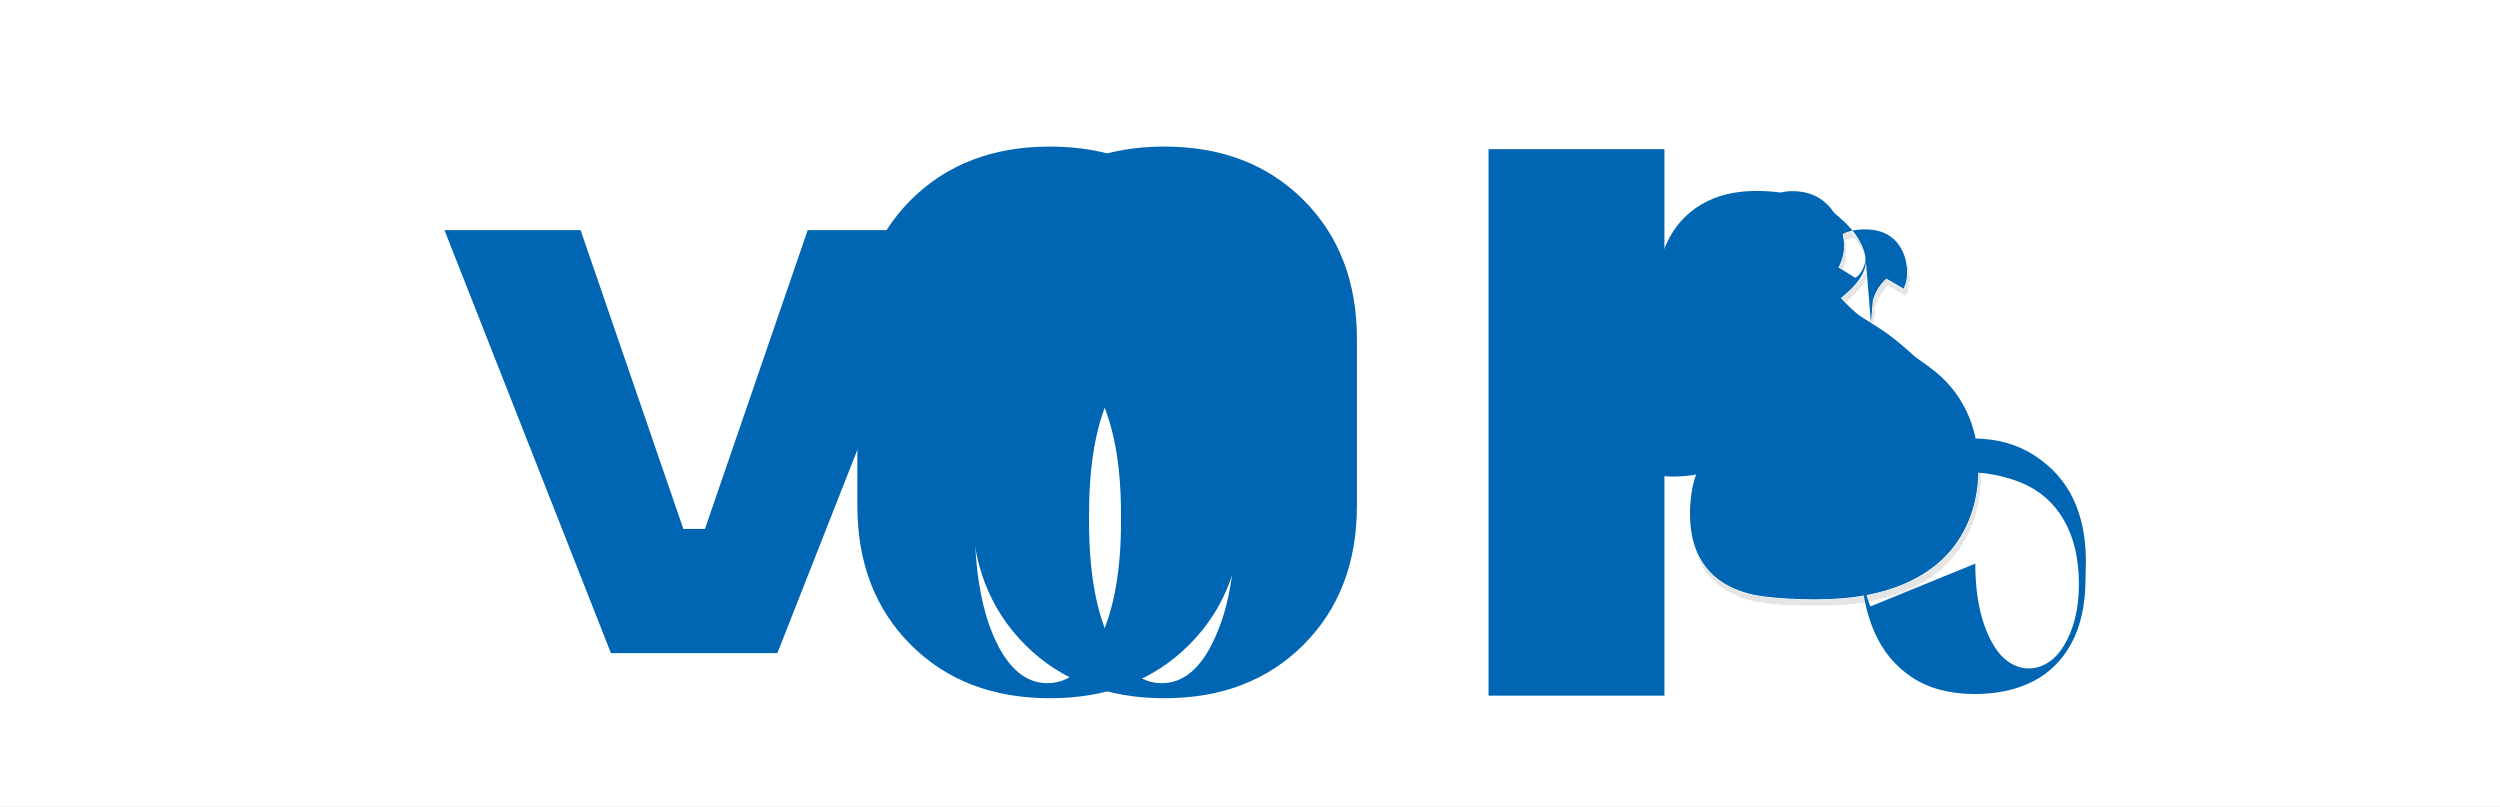
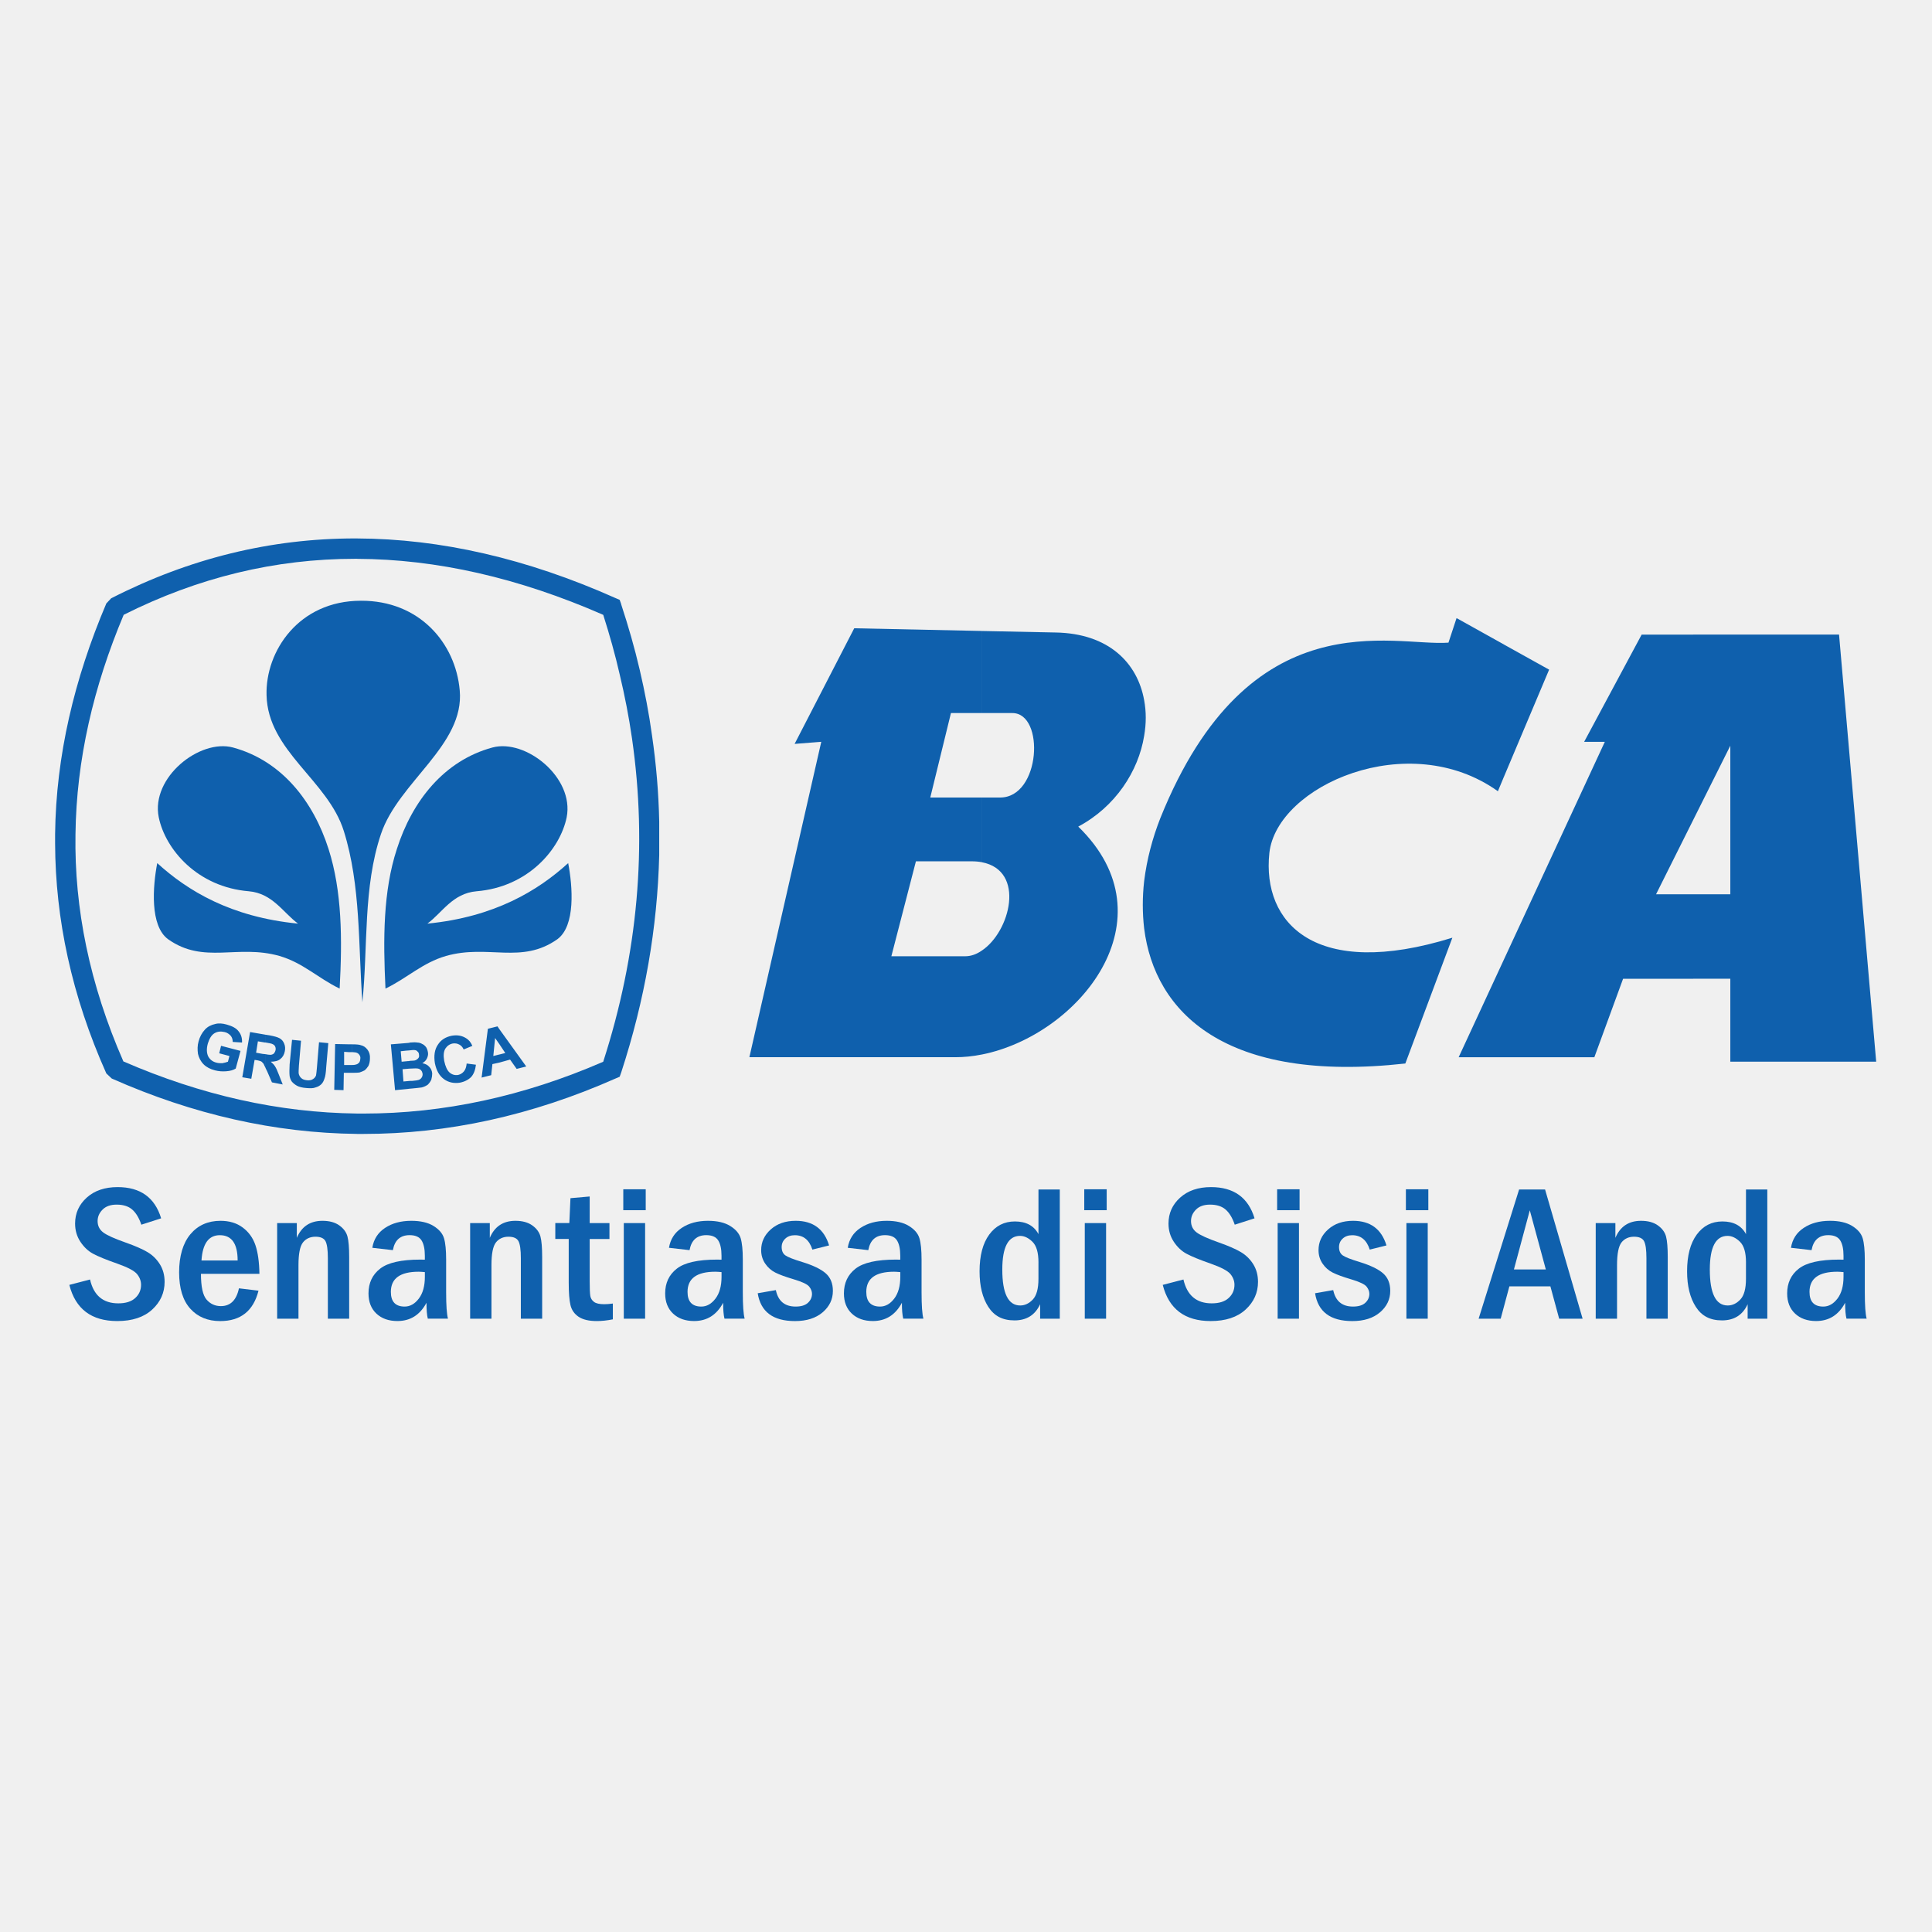
- <svg xmlns="http://www.w3.org/2000/svg" width="400" height="129" viewBox="0 0 400 129" fill="none">
-   <g clip-path="url(#clip0_303_3)">
-     <path d="M0 0H400V129H0V0Z" fill="white" />
-     <path d="M112.793 84.629L129.233 36.818H151.01L124.379 104.5H97.748L71.117 36.818H92.894L109.334 84.629H112.793Z" fill="#0065B3" />
-     <path d="M198.818 80.898C198.818 90.045 195.968 97.465 190.268 103.165C184.568 108.865 177.148 111.715 167.998 111.715C158.848 111.715 151.428 108.865 145.728 103.165C140.028 97.465 137.178 90.045 137.178 80.898V54.268C137.178 45.121 140.028 37.701 145.728 32.001C151.428 26.301 158.848 23.451 167.998 23.451C177.148 23.451 184.568 26.301 190.268 32.001C195.968 37.701 198.818 45.121 198.818 54.268V80.898ZM179.358 82.218C179.358 74.455 178.239 68.218 175.998 63.508C173.852 58.705 171.048 56.308 167.588 56.308C164.128 56.308 161.325 58.705 159.178 63.508C157.032 68.218 155.958 74.455 155.958 82.218V83.538C155.958 91.295 157.032 97.535 159.178 102.245C161.325 106.955 164.128 109.308 167.588 109.308C171.048 109.308 173.852 106.955 175.998 102.245C178.239 97.535 179.358 91.295 179.358 83.538V82.218Z" fill="#0065B3" />
-     <g filter="url(#filter0_d_303_3)">
-       <path d="M298.538 41.77C298.538 43.15 297.794 44.59 296.306 46.09C294.818 47.59 292.964 48.97 290.744 50.23C288.524 51.49 286.082 52.69 283.418 53.83L282.446 54.25L282.164 54.37C280.946 54.91 279.794 55.48 278.708 56.08C277.622 56.68 276.626 57.34 275.72 58.06C274.814 58.72 273.998 59.47 273.272 60.31C272.546 61.09 271.94 61.96 271.454 62.92C270.968 63.88 270.638 64.9 270.464 65.98C270.29 67.06 270.203 68.23 270.203 69.49C270.203 72.85 271.046 75.64 272.732 77.86C274.418 80.08 276.764 81.67 279.77 82.63C282.776 83.53 286.136 83.98 289.85 83.98H290.03C294.626 83.98 298.538 83.38 301.766 82.18C304.994 80.98 307.49 79.24 309.254 76.96C311.018 74.68 311.9 71.98 311.9 68.86C311.9 67.42 311.642 65.92 311.126 64.36C310.61 62.8 309.806 61.27 308.714 59.77C307.622 58.27 306.272 56.86 304.664 55.54C303.116 54.16 301.346 52.87 299.354 51.67L298.748 51.28L292.01 47.05L290.744 46.33C288.926 45.31 287.426 44.35 286.244 43.45C285.062 42.49 284.138 41.59 283.472 40.75C282.806 39.85 282.35 38.98 282.104 38.14C281.858 37.3 281.735 36.46 281.735 35.62C281.735 34.06 282.191 32.83 283.103 31.93C284.015 31.03 285.221 30.58 286.721 30.58C288.773 30.58 290.459 31.12 291.779 32.2C293.099 33.28 294.029 34.69 294.569 36.43C294.885 37.45 295.043 38.44 295.043 39.4C295.043 39.7 295.025 39.985 294.989 40.255C294.953 40.525 294.908 40.765 294.854 40.975C294.596 41.875 294.356 42.475 294.134 42.775L296.846 44.455C297.35 44.155 297.746 43.69 298.034 43.06C298.322 42.43 298.466 41.905 298.466 41.485L298.538 41.77Z" fill="#0065B3" />
-       <path d="M298.466 41.485C298.466 40.615 298.112 39.565 297.404 38.335C296.696 37.105 295.562 35.83 294.002 34.51C292.442 33.19 290.546 32.2 288.314 31.54C286.082 30.88 283.64 30.55 281.018 30.55C277.586 30.55 274.652 31.27 272.216 32.71C269.78 34.15 267.944 36.19 266.708 38.83C265.472 41.47 264.854 44.59 264.854 48.19C264.854 52.81 265.913 56.8 268.031 60.16C270.149 63.52 273.065 66.13 276.779 68C275.633 68.98 274.619 70.09 273.737 71.32C272.855 72.55 272.165 73.81 271.667 75.1C271.169 76.39 270.833 77.62 270.659 78.79C270.485 79.96 270.398 81.07 270.398 82.12C270.398 84.82 270.872 87.1 271.82 88.96C272.768 90.82 274.136 92.29 275.924 93.37C277.712 94.45 279.836 95.14 282.296 95.44C284.756 95.74 287.426 95.89 290.306 95.89H290.666C296.258 95.89 300.992 95.035 304.868 93.325C308.744 91.615 311.66 89.17 313.616 85.99C315.572 82.81 316.55 79.12 316.55 74.92C316.55 71.44 315.89 68.35 314.57 65.65C313.25 62.95 311.366 60.7 308.918 58.9L308.21 58.36L302.21 54.16C300.584 52.99 299.12 51.865 297.818 50.785C296.516 49.705 295.436 48.685 294.578 47.725C293.72 46.705 293.06 45.745 292.598 44.845C292.136 43.945 291.908 43.06 291.908 42.19C291.908 40.51 292.502 39.175 293.69 38.185C294.878 37.195 296.426 36.7 298.334 36.7C299.822 36.7 301.052 36.985 302.024 37.555C302.996 38.125 303.746 38.92 304.274 39.94C304.59 40.54 304.814 41.155 304.946 41.785C305.078 42.415 305.144 43.03 305.144 43.63C305.144 44.14 305.093 44.605 304.991 45.025C304.889 45.445 304.757 45.835 304.595 46.195L301.811 44.575C301.307 45.025 300.863 45.565 300.479 46.195C300.095 46.825 299.819 47.455 299.651 48.085L299.354 51.67L299.282 51.76L298.748 51.28L299.354 51.67C299.354 51.67 298.538 41.77 298.538 41.77L298.466 41.485Z" fill="#0065B3" />
-     </g>
-     <path d="M217.108 80.898C217.108 90.045 214.258 97.465 208.558 103.165C202.858 108.865 195.438 111.715 186.288 111.715C177.138 111.715 169.718 108.865 164.018 103.165C158.318 97.465 155.468 90.045 155.468 80.898V54.268C155.468 45.121 158.318 37.701 164.018 32.001C169.718 26.301 177.138 23.451 186.288 23.451C195.438 23.451 202.858 26.301 208.558 32.001C214.258 37.701 217.108 45.121 217.108 54.268V80.898ZM197.648 82.218C197.648 74.455 196.529 68.218 194.288 63.508C192.142 58.705 189.338 56.308 185.878 56.308C182.418 56.308 179.615 58.705 177.468 63.508C175.322 68.218 174.248 74.455 174.248 82.218V83.538C174.248 91.295 175.322 97.535 177.468 102.245C179.615 106.955 182.418 109.308 185.878 109.308C189.338 109.308 192.142 106.955 194.288 102.245C196.529 97.535 197.648 91.295 197.648 83.538V82.218Z" fill="#0065B3" />
-     <path d="M266.307 23.868H238.167V111.3H266.307V23.868Z" fill="#0065B3" />
-     <path d="M261.272 56.248C263.132 56.248 264.602 55.672 265.682 54.52C266.762 53.368 267.302 51.868 267.302 50.02V49.54C267.302 47.98 266.867 46.648 265.997 45.544C265.127 44.44 263.933 43.888 262.415 43.888C258.959 43.888 256.313 45.496 254.477 48.712C254.162 49.24 253.949 49.888 253.838 50.656C253.727 51.424 253.672 52.24 253.672 53.104V58.792C253.672 63.856 254.912 68.032 257.392 71.32C259.872 74.608 263.303 76.248 267.683 76.248C270.839 76.248 273.503 75.64 275.675 74.424C277.847 73.208 279.467 71.536 280.535 69.408C281.603 67.28 282.137 64.816 282.137 62.016V60.664C282.137 59.032 281.801 57.544 281.129 56.2C280.457 54.856 279.527 53.728 278.339 52.816C277.151 51.904 275.765 51.248 274.181 50.848C272.597 50.448 270.881 50.248 269.033 50.248C267.893 50.248 266.843 50.368 265.883 50.608C264.923 50.848 264.083 51.208 263.363 51.688L261.272 56.248Z" fill="#0065B3" />
-     <path d="M333.682 92.548C333.682 96.694 332.932 100.15 331.432 102.916C329.932 105.682 327.859 107.728 325.213 109.054C322.567 110.38 319.492 111.043 315.988 111.043C311.968 111.043 308.614 110.155 305.926 108.379C303.238 106.603 301.216 104.149 299.86 101.017C298.504 97.885 297.826 94.273 297.826 90.181C297.826 86.134 298.486 82.684 299.806 79.831C301.126 76.978 303.112 74.653 305.764 72.856C308.416 71.059 311.662 70.159 315.502 70.159H315.718C319.438 70.159 322.693 71.059 325.483 72.856C328.273 74.653 330.346 76.963 331.702 79.789C333.058 82.615 333.742 85.945 333.742 89.779L333.682 92.548ZM316.048 90.181C316.048 95.713 317.062 100.129 319.09 103.429C319.816 104.596 320.662 105.475 321.628 106.066C322.594 106.657 323.59 106.951 324.616 106.951C325.642 106.951 326.638 106.657 327.604 106.066C328.57 105.475 329.416 104.596 330.142 103.429C331.798 100.756 332.626 97.432 332.626 93.457C332.626 89.311 331.783 85.882 330.199 83.17C328.615 80.458 326.398 78.502 323.548 77.299C320.698 76.096 317.428 75.493 313.738 75.493C310.048 75.493 307.033 76.123 304.693 77.383C302.353 78.643 300.679 80.455 299.671 82.819C298.663 85.183 298.159 87.79 298.159 90.64C298.159 91.9 298.249 93.07 298.429 94.15C298.609 95.23 298.885 96.19 299.257 97.03L316.048 90.181Z" fill="#0065B3" />
+ <svg xmlns="http://www.w3.org/2000/svg" id="Layer_1" data-name="Layer 1" viewBox="0 0 900 900">
+   <defs>
+     <style>
+       .cls-1, .cls-2 {
+         fill: #0f60ad;
+       }
+ 
+       .cls-2 {
+         fill-rule: evenodd;
+       }
+     </style>
+   </defs>
+   <path class="cls-2" d="m166.31,250.83c38.93.14,79.11,9.35,120.41,27.77l1.95.84.7,1.95v.14c3.35,10.19,6.28,20.37,8.65,30.56,2.37,10.19,4.33,20.37,5.72,30.56,1.95,13.4,3.07,26.65,3.35,40.05v15.63c-.84,33.77-6.7,67.53-17.72,101.3l-.7,1.95-1.95.84c-39.07,17.3-78.28,25.81-117.34,25.81h-3.07v-9.49h3.07c37.12,0,74.37-7.95,111.62-24.14,16.19-50.23,20.65-100.46,13.4-150.69-1.4-9.77-3.35-19.81-5.72-29.72-2.09-9.21-4.74-18.56-7.67-27.77-39.49-17.3-77.72-25.95-114.69-26.09v-9.49h0Zm-114.55,27.91l-2.23,2.37c-14.93,35.16-23.44,71.02-23.86,107.44v4.47c.14,35.02,7.67,70.74,23.86,107.02l2.51,2.37c38.09,16.88,76.18,25.39,114.27,25.81v-9.49c-36.28-.42-72.55-8.51-108.83-24.28-15.77-36-22.88-71.3-22.32-105.77.42-34.74,8.37-68.79,22.46-102.28,34.74-17.44,70.6-26.09,107.86-26.09h.84v-9.49h-.84c-39.21,0-77.16,9.21-113.72,27.91h0Z" />
+   <path class="cls-2" d="m168.82,466.96c-1.95-26.65-.7-54.42-8.65-79.81-7.39-23.72-35.44-37.26-36-63.35-.56-20.37,14.93-43.95,43.95-43.95,27.21-.14,44.09,19.67,46.04,41.72,2.37,25.53-28.6,42.7-36.7,66.98-8.37,24.84-6,52.32-8.65,78.42Z" />
+   <path class="cls-2" d="m179.57,460.54c-1.12-23.16-1.12-45.35,5.3-65.02,7.12-22.33,21.91-41.16,44.51-47.3,15.49-4.19,38.23,13.95,34.6,32.51-3.07,14.93-18,32.51-42,34.46-11.16.98-15.91,9.91-22.88,15.07,31.26-3.07,51.49-15.35,65.58-28.19,2.09,10.88,3.49,29.16-5.02,35.44-16.74,11.86-32.23,2.23-51.9,7.81-11.02,3.21-17.86,10.18-28.19,15.21Z" />
+   <path class="cls-2" d="m158.22,460.54c1.26-23.16,1.12-45.35-5.16-65.02-7.12-22.33-21.91-41.16-44.51-47.3-15.49-4.19-38.37,13.95-34.6,32.51,3.07,14.93,18,32.51,42,34.46,11.02.98,15.91,9.91,22.88,15.07-31.39-3.07-51.49-15.35-65.58-28.19-2.09,10.88-3.49,29.16,5.02,35.44,16.74,11.86,32.23,2.23,51.9,7.81,11.02,3.21,17.72,10.18,28.05,15.21Z" />
+   <path class="cls-2" d="m232.59,495.01v-3.77l2.79-.7-2.79-4.19v-6.98l12.56,17.44-4.47,1.12-3.07-4.33-5.02,1.4h0Zm0-15.63l-.84-1.26-4.47,1.12-2.93,22.74,4.47-1.12.56-5.16,3.21-.7v-3.77l-2.79.7.84-8.37,1.95,2.79v-6.98h0Zm-41.58,27.77h0v-3.63h.98c1.53-.14,2.51-.28,2.93-.42.56-.14,1.12-.56,1.4-.98.42-.56.56-1.12.56-1.81-.14-.7-.28-1.26-.7-1.67-.28-.42-.84-.7-1.4-.84-.56-.14-1.81-.14-3.77,0v-3.63c1.12,0,1.81-.14,2.09-.14.7-.14,1.26-.56,1.67-.98.42-.42.56-.98.42-1.67,0-.7-.28-1.26-.7-1.54-.28-.42-.84-.7-1.67-.7-.28,0-.84,0-1.81.14v-3.63c1.54-.14,2.65-.14,3.35,0,.84,0,1.67.28,2.37.7.7.28,1.26.84,1.81,1.53.42.7.7,1.54.84,2.51.14.98-.14,1.95-.56,2.79-.42.84-1.12,1.54-2.09,2.09,1.4.28,2.51.84,3.21,1.67.84.84,1.26,1.81,1.4,3.07,0,.98-.14,1.95-.42,2.93-.42.98-.98,1.67-1.67,2.37-.84.56-1.67.98-2.79,1.26-.7.14-2.51.28-5.16.56h-.28Zm26.37-11.72h0l4.33.56c-.28,2.37-.98,4.33-2.23,5.72-1.26,1.26-3.07,2.23-5.3,2.65-2.79.42-5.3-.14-7.4-1.67-2.23-1.67-3.49-4.05-4.19-7.39-.56-3.49-.14-6.42,1.4-8.65,1.4-2.23,3.63-3.63,6.56-4.19,2.65-.42,4.74,0,6.7,1.26,1.12.7,2.09,1.81,2.79,3.49l-4.05,1.67c-.42-.98-1.12-1.81-1.95-2.23-.98-.56-1.95-.7-3.07-.56-1.54.28-2.65,1.12-3.49,2.37-.84,1.39-.98,3.21-.56,5.72.56,2.65,1.4,4.47,2.51,5.44,1.12.98,2.51,1.4,4.05,1.12,1.12-.28,1.95-.84,2.65-1.67.7-.84,1.12-2.09,1.26-3.63h0Zm-26.37-9.77c-.14,0-.28,0-.42.14l-8.51.7,1.95,21.35,6.98-.7v-3.63l-3.07.28-.42-5.72,3.35-.28h.14v-3.63c-.28.14-.7.14-.98.14l-2.93.28-.42-4.88,2.51-.28c.7,0,1.26-.14,1.81-.14v-3.63h0Zm-26.93,14.09h0v-3.63c.98,0,1.53-.14,1.95-.28.56-.14.98-.56,1.4-.98.28-.56.42-1.12.42-1.67.14-.84-.14-1.4-.56-1.95-.42-.56-.98-.84-1.67-.98-.42,0-.84-.14-1.53-.14v-3.63c2.09,0,3.35.14,4.05.42,1.25.28,2.23.98,3.07,2.09.84,1.12,1.25,2.51,1.12,4.19,0,1.26-.28,2.37-.7,3.35-.56.84-1.12,1.54-1.81,2.09-.84.42-1.53.7-2.37.98-.84.14-1.95.14-3.35.14h0Zm0-13.26h-1.12l-6.84-.14-.42,21.35,4.33.14.14-8.09h3.91v-3.63h-3.77v-6.14l2.09.14h1.67v-3.63h0Zm-40.32,11.16h0v-6.56c1.26.28,2.09.28,2.51.28.56-.14.98-.28,1.4-.7.28-.42.56-.84.7-1.53.14-.7,0-1.26-.28-1.81-.28-.56-.84-.84-1.54-1.12-.28-.14-1.25-.28-2.79-.56v-3.63l1.81.28c2.23.42,3.77.84,4.74,1.4.98.56,1.67,1.4,2.09,2.51.42.98.56,2.23.28,3.49-.28,1.54-.98,2.79-2.09,3.63-.98.84-2.51,1.26-4.46,1.26.84.7,1.53,1.4,1.95,2.09.56.84,1.12,2.09,1.81,3.91l1.81,4.6-5.02-.98-2.23-5.16c-.28-.42-.42-.98-.7-1.4h0Zm12.28-13.26h0l4.19.42-.98,11.58c-.14,1.81-.14,3.07-.14,3.49.14.98.56,1.67,1.12,2.23.7.7,1.53.98,2.79,1.12,1.26.14,2.23-.14,2.79-.56.7-.42,1.12-.98,1.4-1.67.14-.7.28-1.95.42-3.63l.98-11.86,4.33.42-.98,11.16c-.14,2.65-.42,4.47-.84,5.44-.28.98-.84,1.95-1.4,2.51-.7.7-1.67,1.26-2.79,1.54-.98.42-2.37.42-4.05.28-2.09-.14-3.63-.56-4.61-1.12-.98-.56-1.81-1.26-2.37-1.95-.56-.84-.84-1.67-.98-2.51-.14-1.26-.14-3.07,0-5.44l1.12-11.44h0Zm-33.91,6.28h0l.84-3.49,9.07,2.37-2.23,8.23c-1.12.7-2.51,1.12-4.47,1.26-1.81.14-3.49,0-5.16-.42-2.23-.56-4.05-1.53-5.3-2.79-1.4-1.4-2.23-3.07-2.65-4.88-.28-1.95-.28-3.91.28-5.86.56-2.09,1.53-3.91,2.93-5.44,1.26-1.4,2.93-2.23,4.88-2.65,1.54-.42,3.35-.28,5.3.28,2.51.7,4.47,1.67,5.58,3.21,1.12,1.39,1.67,3.21,1.54,5.16l-4.33-.28c0-1.12-.28-2.09-.98-2.93-.7-.7-1.53-1.4-2.79-1.67-1.81-.42-3.35-.28-4.74.56-1.4.84-2.37,2.51-3.07,4.74-.7,2.51-.56,4.47.14,6,.84,1.53,2.09,2.51,3.77,2.93.98.28,1.81.28,2.79.28.98-.14,1.81-.42,2.65-.7l.7-2.65-4.74-1.26h0Zm21.63-8.65h0l-7.26-1.26-3.63,21.07,4.19.7,1.54-8.79.98.14c.98.14,1.67.42,2.09.56.42.28.7.7,1.12,1.12.14.42.56,1.12.98,2.09v-6.56c-.42,0-.84-.14-1.4-.14l-3.07-.56.84-5.3,3.35.56h.28v-3.63Z" />
+   <path class="cls-2" d="m788.75,455.94v-39.35h17.3v-69.21l-17.3,34.6v-86.37h67.95l17.3,198.97h-67.95v-38.65h-17.3Zm0-160.32h-24l-26.79,49.95h9.63l-47.02,101.44v45.49h42.14l13.39-36.56h32.65v-39.35h-17.3l17.3-34.61v-86.37h0Zm-88.18,66.28v-61.67l21.07,11.72-21.07,49.95h0Zm-167.57-19.12h0c.98-5.72.98-11.3,0-16.6v16.6h0Zm167.57-42.56h0v61.67l-2.79,6.7c-41.58-29.72-102.97-2.65-106.46,28.74-3.49,32.79,21.49,59.3,85.25,39.49l-21.91,58.6c-84.13,9.35-116.79-24-121.67-62.93v-22.05c1.26-10.19,3.91-20.09,7.53-29.3,41.44-102.98,108.69-79.81,134.23-81.77l3.77-11.44,22.05,12.28h0Zm0,146.79v45.49h-21.07l21.07-45.49h0Zm-243.2,44.23v-48.42c13.25-8.79,20.51-37.26,0-41.16v-30.14h8.51c18.98,0,20.93-39.35,5.72-39.35h-14.23v-38.23l34.32.7c24.98.42,38.23,14.37,41.3,31.54v16.6c-2.65,16.46-13.39,33.07-30.7,42.28,44.37,43.11.14,97.25-44.93,106.18h0Zm75.62-80.79c-.84,7.39-.84,14.79,0,22.05v-22.05h0Zm-135.06-117.77h0l-27.77,53.86,12.42-.98-33.49,146.93h95.86c4.19,0,8.23-.42,12.42-1.26v-48.42c-2.37,1.67-5.02,2.65-7.68,2.65h-34.46l11.44-44.23h25.81c1.81,0,3.49.14,4.88.42v-30.14h-24l9.63-39.35h14.37v-38.23l-59.44-1.26Z" />
+   <g>
+     <path class="cls-1" d="m75.05,567.55l-9.21,2.96c-1.08-3.19-2.51-5.55-4.27-7.07s-4.18-2.28-7.23-2.28c-2.83,0-5.02.77-6.56,2.32-1.54,1.55-2.31,3.32-2.31,5.33,0,2.21.87,3.97,2.6,5.29,1.73,1.31,5.19,2.88,10.38,4.7,4.42,1.56,7.83,3.04,10.21,4.45,2.39,1.41,4.32,3.3,5.8,5.67,1.48,2.37,2.22,5.11,2.22,8.22,0,5.06-1.93,9.37-5.8,12.92s-9.28,5.34-16.25,5.34c-12.03,0-19.47-5.62-22.33-16.85l9.64-2.51c1.69,7.41,6.08,11.11,13.17,11.11,3.47,0,6.1-.83,7.9-2.49,1.8-1.66,2.7-3.71,2.7-6.15,0-1.79-.62-3.45-1.86-4.98-1.24-1.53-4.33-3.16-9.26-4.9-5.22-1.82-8.98-3.37-11.29-4.63-2.31-1.26-4.27-3.13-5.89-5.6s-2.43-5.28-2.43-8.42c0-4.79,1.81-8.82,5.42-12.08,3.61-3.26,8.41-4.9,14.39-4.9,10.59,0,17.35,4.85,20.28,14.55Z" />
+     <path class="cls-1" d="m120.86,593.4h-27.25c0,6.01.88,10.02,2.64,12.03s3.97,3.01,6.64,3.01c4.44,0,7.25-2.76,8.42-8.29l9.11,1.1c-2.39,9.44-8.33,14.16-17.85,14.16-5.82,0-10.47-1.93-13.93-5.78-3.47-3.85-5.2-9.5-5.2-16.94s1.75-13.55,5.25-17.73c3.5-4.17,8.18-6.26,14.03-6.26,4.1,0,7.56,1.04,10.35,3.13,2.8,2.09,4.77,4.83,5.92,8.22,1.15,3.4,1.77,7.84,1.86,13.34Zm-10.16-6.22c0-7.85-2.77-11.78-8.3-11.78-5.19,0-8.03,3.92-8.54,11.78h16.84Z" />
+     <path class="cls-1" d="m129.11,569.76h9.16v6.88c2.23-5.29,6.22-7.94,11.95-7.94,3.25,0,5.87.72,7.87,2.16,1.99,1.44,3.25,3.17,3.78,5.18.53,2.01.79,5.2.79,9.55v28.71h-9.93v-28.19c0-3.88-.37-6.51-1.1-7.91-.73-1.39-2.3-2.09-4.69-2.09s-4.43.89-5.82,2.67-2.08,5.31-2.08,10.59v24.93h-9.93v-44.54Z" />
+     <path class="cls-1" d="m183.03,582.37l-9.59-1.1c.64-3.97,2.61-7.06,5.93-9.26s7.39-3.31,12.22-3.31c4.32,0,7.78.8,10.36,2.4,2.59,1.6,4.22,3.51,4.88,5.71.67,2.21,1,5.54,1,10.01v15.17c0,6.15.29,10.25.86,12.3h-9.4c-.41-1.62-.62-4.09-.62-7.41-3.02,5.67-7.53,8.51-13.53,8.51-4.06,0-7.33-1.15-9.79-3.46-2.46-2.31-3.69-5.45-3.69-9.42,0-4.85,1.8-8.69,5.41-11.51,3.6-2.82,9.85-4.23,18.74-4.23.44,0,1.14.02,2.1.04v-1.81c0-3.18-.52-5.57-1.55-7.19-1.03-1.62-2.88-2.43-5.54-2.43-4.34,0-6.94,2.32-7.8,6.97Zm14.89,10.23c-1.27-.12-2.24-.18-2.9-.18-8.63,0-12.94,3.13-12.94,9.39,0,4.56,2.14,6.84,6.42,6.84,2.51,0,4.7-1.23,6.59-3.7,1.89-2.47,2.83-5.87,2.83-10.19v-2.16Z" />
+     <path class="cls-1" d="m219.01,569.76h9.16v6.88c2.23-5.29,6.22-7.94,11.95-7.94,3.25,0,5.87.72,7.87,2.16,1.99,1.44,3.25,3.17,3.78,5.18.53,2.01.79,5.2.79,9.55v28.71h-9.93v-28.19c0-3.88-.37-6.51-1.1-7.91-.73-1.39-2.3-2.09-4.69-2.09s-4.43.89-5.82,2.67-2.08,5.31-2.08,10.59v24.93h-9.93v-44.54Z" />
+     <path class="cls-1" d="m265.73,558.16l8.97-.79v12.39h9.21v7.41h-9.21v19.64c0,3.46.1,5.76.29,6.89s.76,2.05,1.72,2.77c.95.72,2.54,1.08,4.77,1.08,1.18,0,2.51-.1,4.01-.31v7.36c-2.67.53-5.15.8-7.44.8-3.72,0-6.57-.67-8.54-2.01-1.97-1.34-3.23-3.15-3.77-5.45-.54-2.29-.81-5.79-.81-10.5v-20.29h-6.25v-7.41h6.54l.52-11.6Z" />
+     <path class="cls-1" d="m300.8,563.76h-10.45v-9.75h10.45v9.75Zm-10.21,6h9.93v44.54h-9.93v-44.54Z" />
+     <path class="cls-1" d="m321.23,582.37l-9.59-1.1c.64-3.97,2.61-7.06,5.93-9.26s7.39-3.31,12.22-3.31c4.32,0,7.78.8,10.36,2.4,2.59,1.6,4.22,3.51,4.88,5.71.67,2.21,1,5.54,1,10.01v15.17c0,6.15.29,10.25.86,12.3h-9.4c-.41-1.62-.62-4.09-.62-7.41-3.02,5.67-7.53,8.51-13.53,8.51-4.06,0-7.33-1.15-9.79-3.46-2.46-2.31-3.69-5.45-3.69-9.42,0-4.85,1.8-8.69,5.41-11.51,3.6-2.82,9.85-4.23,18.74-4.23.44,0,1.14.02,2.1.04v-1.81c0-3.18-.52-5.57-1.55-7.19-1.03-1.62-2.88-2.43-5.54-2.43-4.34,0-6.94,2.32-7.8,6.97Zm14.89,10.23c-1.27-.12-2.24-.18-2.9-.18-8.63,0-12.94,3.13-12.94,9.39,0,4.56,2.14,6.84,6.42,6.84,2.51,0,4.7-1.23,6.59-3.7,1.89-2.47,2.83-5.87,2.83-10.19v-2.16Z" />
+     <path class="cls-1" d="m386.22,580.17l-7.78,1.94c-1.43-4.47-4.15-6.7-8.16-6.7-1.85,0-3.33.53-4.46,1.59-1.13,1.06-1.69,2.37-1.69,3.92,0,1.76.57,3.06,1.72,3.88,1.15.82,3.77,1.85,7.87,3.09,5.06,1.56,8.7,3.32,10.93,5.27,2.23,1.96,3.34,4.68,3.34,8.18,0,3.94-1.59,7.27-4.77,9.99-3.18,2.72-7.48,4.08-12.88,4.08-10.21,0-16-4.32-17.37-12.97l8.45-1.46c1.08,5.12,4.15,7.67,9.21,7.67,2.58,0,4.49-.59,5.75-1.76,1.26-1.18,1.88-2.57,1.88-4.19,0-1.12-.43-2.23-1.29-3.33s-3.26-2.24-7.21-3.42c-3.79-1.12-6.64-2.16-8.57-3.13-1.93-.97-3.51-2.37-4.75-4.21s-1.86-3.92-1.86-6.24c0-3.79,1.5-7.02,4.49-9.68,2.99-2.66,6.85-3.99,11.6-3.99,8.05,0,13.23,3.82,15.56,11.47Z" />
+     <path class="cls-1" d="m404.5,582.37l-9.59-1.1c.64-3.97,2.61-7.06,5.93-9.26s7.39-3.31,12.22-3.31c4.32,0,7.78.8,10.36,2.4,2.59,1.6,4.22,3.51,4.88,5.71.67,2.21,1,5.54,1,10.01v15.17c0,6.15.29,10.25.86,12.3h-9.4c-.41-1.62-.62-4.09-.62-7.41-3.02,5.67-7.53,8.51-13.53,8.51-4.06,0-7.33-1.15-9.79-3.46-2.46-2.31-3.69-5.45-3.69-9.42,0-4.85,1.8-8.69,5.41-11.51,3.6-2.82,9.85-4.23,18.74-4.23.44,0,1.14.02,2.1.04v-1.81c0-3.18-.52-5.57-1.55-7.19-1.03-1.62-2.88-2.43-5.54-2.43-4.34,0-6.94,2.32-7.8,6.97Zm14.89,10.23c-1.27-.12-2.24-.18-2.9-.18-8.63,0-12.94,3.13-12.94,9.39,0,4.56,2.14,6.84,6.42,6.84,2.51,0,4.7-1.23,6.59-3.7,1.89-2.47,2.83-5.87,2.83-10.19v-2.16Z" />
+     <path class="cls-1" d="m483.76,554.1h9.93v60.2h-9.16v-6.75c-2.31,5.03-6.29,7.54-11.94,7.54s-9.49-2.1-12.2-6.31c-2.71-4.2-4.07-9.72-4.07-16.54,0-7.32,1.5-13.02,4.49-17.11,3-4.09,6.98-6.13,11.96-6.13,5.23,0,8.89,1.97,10.99,5.91v-20.82Zm0,33.99c0-4.58-.93-7.79-2.8-9.62s-3.8-2.75-5.79-2.75c-5.5,0-8.26,5.23-8.26,15.68,0,11.16,2.78,16.74,8.35,16.74,2.15,0,4.1-.92,5.86-2.77,1.75-1.85,2.63-5.06,2.63-9.64v-7.62Z" />
+     <path class="cls-1" d="m515.54,563.76h-10.45v-9.75h10.45v9.75Zm-10.21,6h9.93v44.54h-9.93v-44.54Z" />
+     <path class="cls-1" d="m584.4,567.55l-9.21,2.96c-1.08-3.19-2.51-5.55-4.27-7.07-1.76-1.52-4.17-2.28-7.23-2.28-2.83,0-5.02.77-6.56,2.32-1.54,1.55-2.31,3.32-2.31,5.33,0,2.21.87,3.97,2.6,5.29,1.73,1.31,5.19,2.88,10.38,4.7,4.42,1.56,7.83,3.04,10.21,4.45,2.39,1.41,4.32,3.3,5.8,5.67s2.22,5.11,2.22,8.22c0,5.06-1.93,9.37-5.8,12.92s-9.28,5.34-16.25,5.34c-12.03,0-19.47-5.62-22.33-16.85l9.64-2.51c1.69,7.41,6.08,11.11,13.17,11.11,3.47,0,6.1-.83,7.9-2.49,1.8-1.66,2.7-3.71,2.7-6.15,0-1.79-.62-3.45-1.86-4.98-1.24-1.53-4.33-3.16-9.26-4.9-5.22-1.82-8.98-3.37-11.29-4.63-2.31-1.26-4.27-3.13-5.89-5.6s-2.43-5.28-2.43-8.42c0-4.79,1.8-8.82,5.42-12.08,3.61-3.26,8.41-4.9,14.39-4.9,10.59,0,17.35,4.85,20.28,14.55Z" />
+     <path class="cls-1" d="m605.39,563.76h-10.45v-9.75h10.45v9.75Zm-10.21,6h9.93v44.54h-9.93v-44.54Z" />
+     <path class="cls-1" d="m645.86,580.17l-7.78,1.94c-1.43-4.47-4.15-6.7-8.16-6.7-1.85,0-3.33.53-4.46,1.59-1.13,1.06-1.69,2.37-1.69,3.92,0,1.76.57,3.06,1.72,3.88,1.14.82,3.77,1.85,7.87,3.09,5.06,1.56,8.7,3.32,10.93,5.27,2.23,1.96,3.34,4.68,3.34,8.18,0,3.94-1.59,7.27-4.77,9.99-3.18,2.72-7.48,4.08-12.88,4.08-10.21,0-16-4.32-17.37-12.97l8.45-1.46c1.08,5.12,4.15,7.67,9.21,7.67,2.58,0,4.49-.59,5.75-1.76s1.88-2.57,1.88-4.19c0-1.12-.43-2.23-1.29-3.33-.86-1.1-3.26-2.24-7.21-3.42-3.79-1.12-6.64-2.16-8.57-3.13-1.92-.97-3.51-2.37-4.75-4.21-1.24-1.84-1.86-3.92-1.86-6.24,0-3.79,1.5-7.02,4.49-9.68,2.99-2.66,6.86-3.99,11.6-3.99,8.05,0,13.23,3.82,15.56,11.47Z" />
+     <path class="cls-1" d="m665.37,563.76h-10.45v-9.75h10.45v9.75Zm-10.21,6h9.93v44.54h-9.93v-44.54Z" />
+     <path class="cls-1" d="m707.66,554.1h12.09l17.49,60.2h-10.92l-4.09-15.08h-19.1l-4.05,15.08h-10.28l18.86-60.2Zm12.45,37.27l-7.47-27.56-7.4,27.56h14.87Z" />
+     <path class="cls-1" d="m743.35,569.76h9.16v6.88c2.23-5.29,6.22-7.94,11.95-7.94,3.25,0,5.87.72,7.87,2.16,1.99,1.44,3.25,3.17,3.78,5.18.53,2.01.79,5.2.79,9.55v28.71h-9.93v-28.19c0-3.88-.37-6.51-1.1-7.91-.73-1.39-2.3-2.09-4.69-2.09s-4.43.89-5.82,2.67c-1.39,1.78-2.08,5.31-2.08,10.59v24.93h-9.93v-44.54Z" />
+     <path class="cls-1" d="m813.35,554.1h9.93v60.2h-9.16v-6.75c-2.31,5.03-6.29,7.54-11.94,7.54s-9.49-2.1-12.2-6.31c-2.71-4.2-4.07-9.72-4.07-16.54,0-7.32,1.5-13.02,4.49-17.11,3-4.09,6.98-6.13,11.96-6.13,5.23,0,8.89,1.97,10.99,5.91v-20.82Zm0,33.99c0-4.58-.93-7.79-2.8-9.62s-3.8-2.75-5.79-2.75c-5.5,0-8.26,5.23-8.26,15.68,0,11.16,2.78,16.74,8.35,16.74,2.15,0,4.1-.92,5.86-2.77,1.75-1.85,2.63-5.06,2.63-9.64v-7.62Z" />
+     <path class="cls-1" d="m843.89,582.37l-9.59-1.1c.64-3.97,2.61-7.06,5.93-9.26,3.32-2.21,7.39-3.31,12.22-3.31,4.32,0,7.78.8,10.37,2.4,2.59,1.6,4.22,3.51,4.88,5.71s1,5.54,1,10.01v15.17c0,6.15.29,10.25.86,12.3h-9.4c-.41-1.62-.62-4.09-.62-7.41-3.02,5.67-7.53,8.51-13.53,8.51-4.06,0-7.33-1.15-9.79-3.46-2.46-2.31-3.69-5.45-3.69-9.42,0-4.85,1.8-8.69,5.41-11.51s9.85-4.23,18.74-4.23c.44,0,1.14.02,2.1.04v-1.81c0-3.18-.52-5.57-1.55-7.19s-2.88-2.43-5.54-2.43c-4.34,0-6.94,2.32-7.8,6.97Zm14.89,10.23c-1.27-.12-2.24-.18-2.9-.18-8.63,0-12.94,3.13-12.94,9.39,0,4.56,2.14,6.84,6.42,6.84,2.51,0,4.7-1.23,6.59-3.7,1.89-2.47,2.83-5.87,2.83-10.19v-2.16Z" />
  </g>
-   <defs>
-     <filter id="filter0_d_303_3" x="264.854" y="30.55" width="52.262" height="66.34" filterUnits="userSpaceOnUse" color-interpolation-filters="sRGB">
-       <feFlood flood-opacity="0" result="BackgroundImageFix" />
-       <feColorMatrix in="SourceAlpha" type="matrix" values="0 0 0 0 0 0 0 0 0 0 0 0 0 0 0 0 0 0 127 0" result="hardAlpha" />
-       <feOffset dx="0.3" dy="1" />
-       <feComposite in2="hardAlpha" operator="out" />
-       <feColorMatrix type="matrix" values="0 0 0 0 0 0 0 0 0 0 0 0 0 0 0 0 0 0 0.1 0" />
-       <feBlend mode="normal" in2="BackgroundImageFix" result="effect1_dropShadow_303_3" />
-       <feBlend mode="normal" in="SourceGraphic" in2="effect1_dropShadow_303_3" result="shape" />
-     </filter>
-     <clipPath id="clip0_303_3">
-       <rect width="400" height="129" fill="white" />
-     </clipPath>
-   </defs>
</svg>
